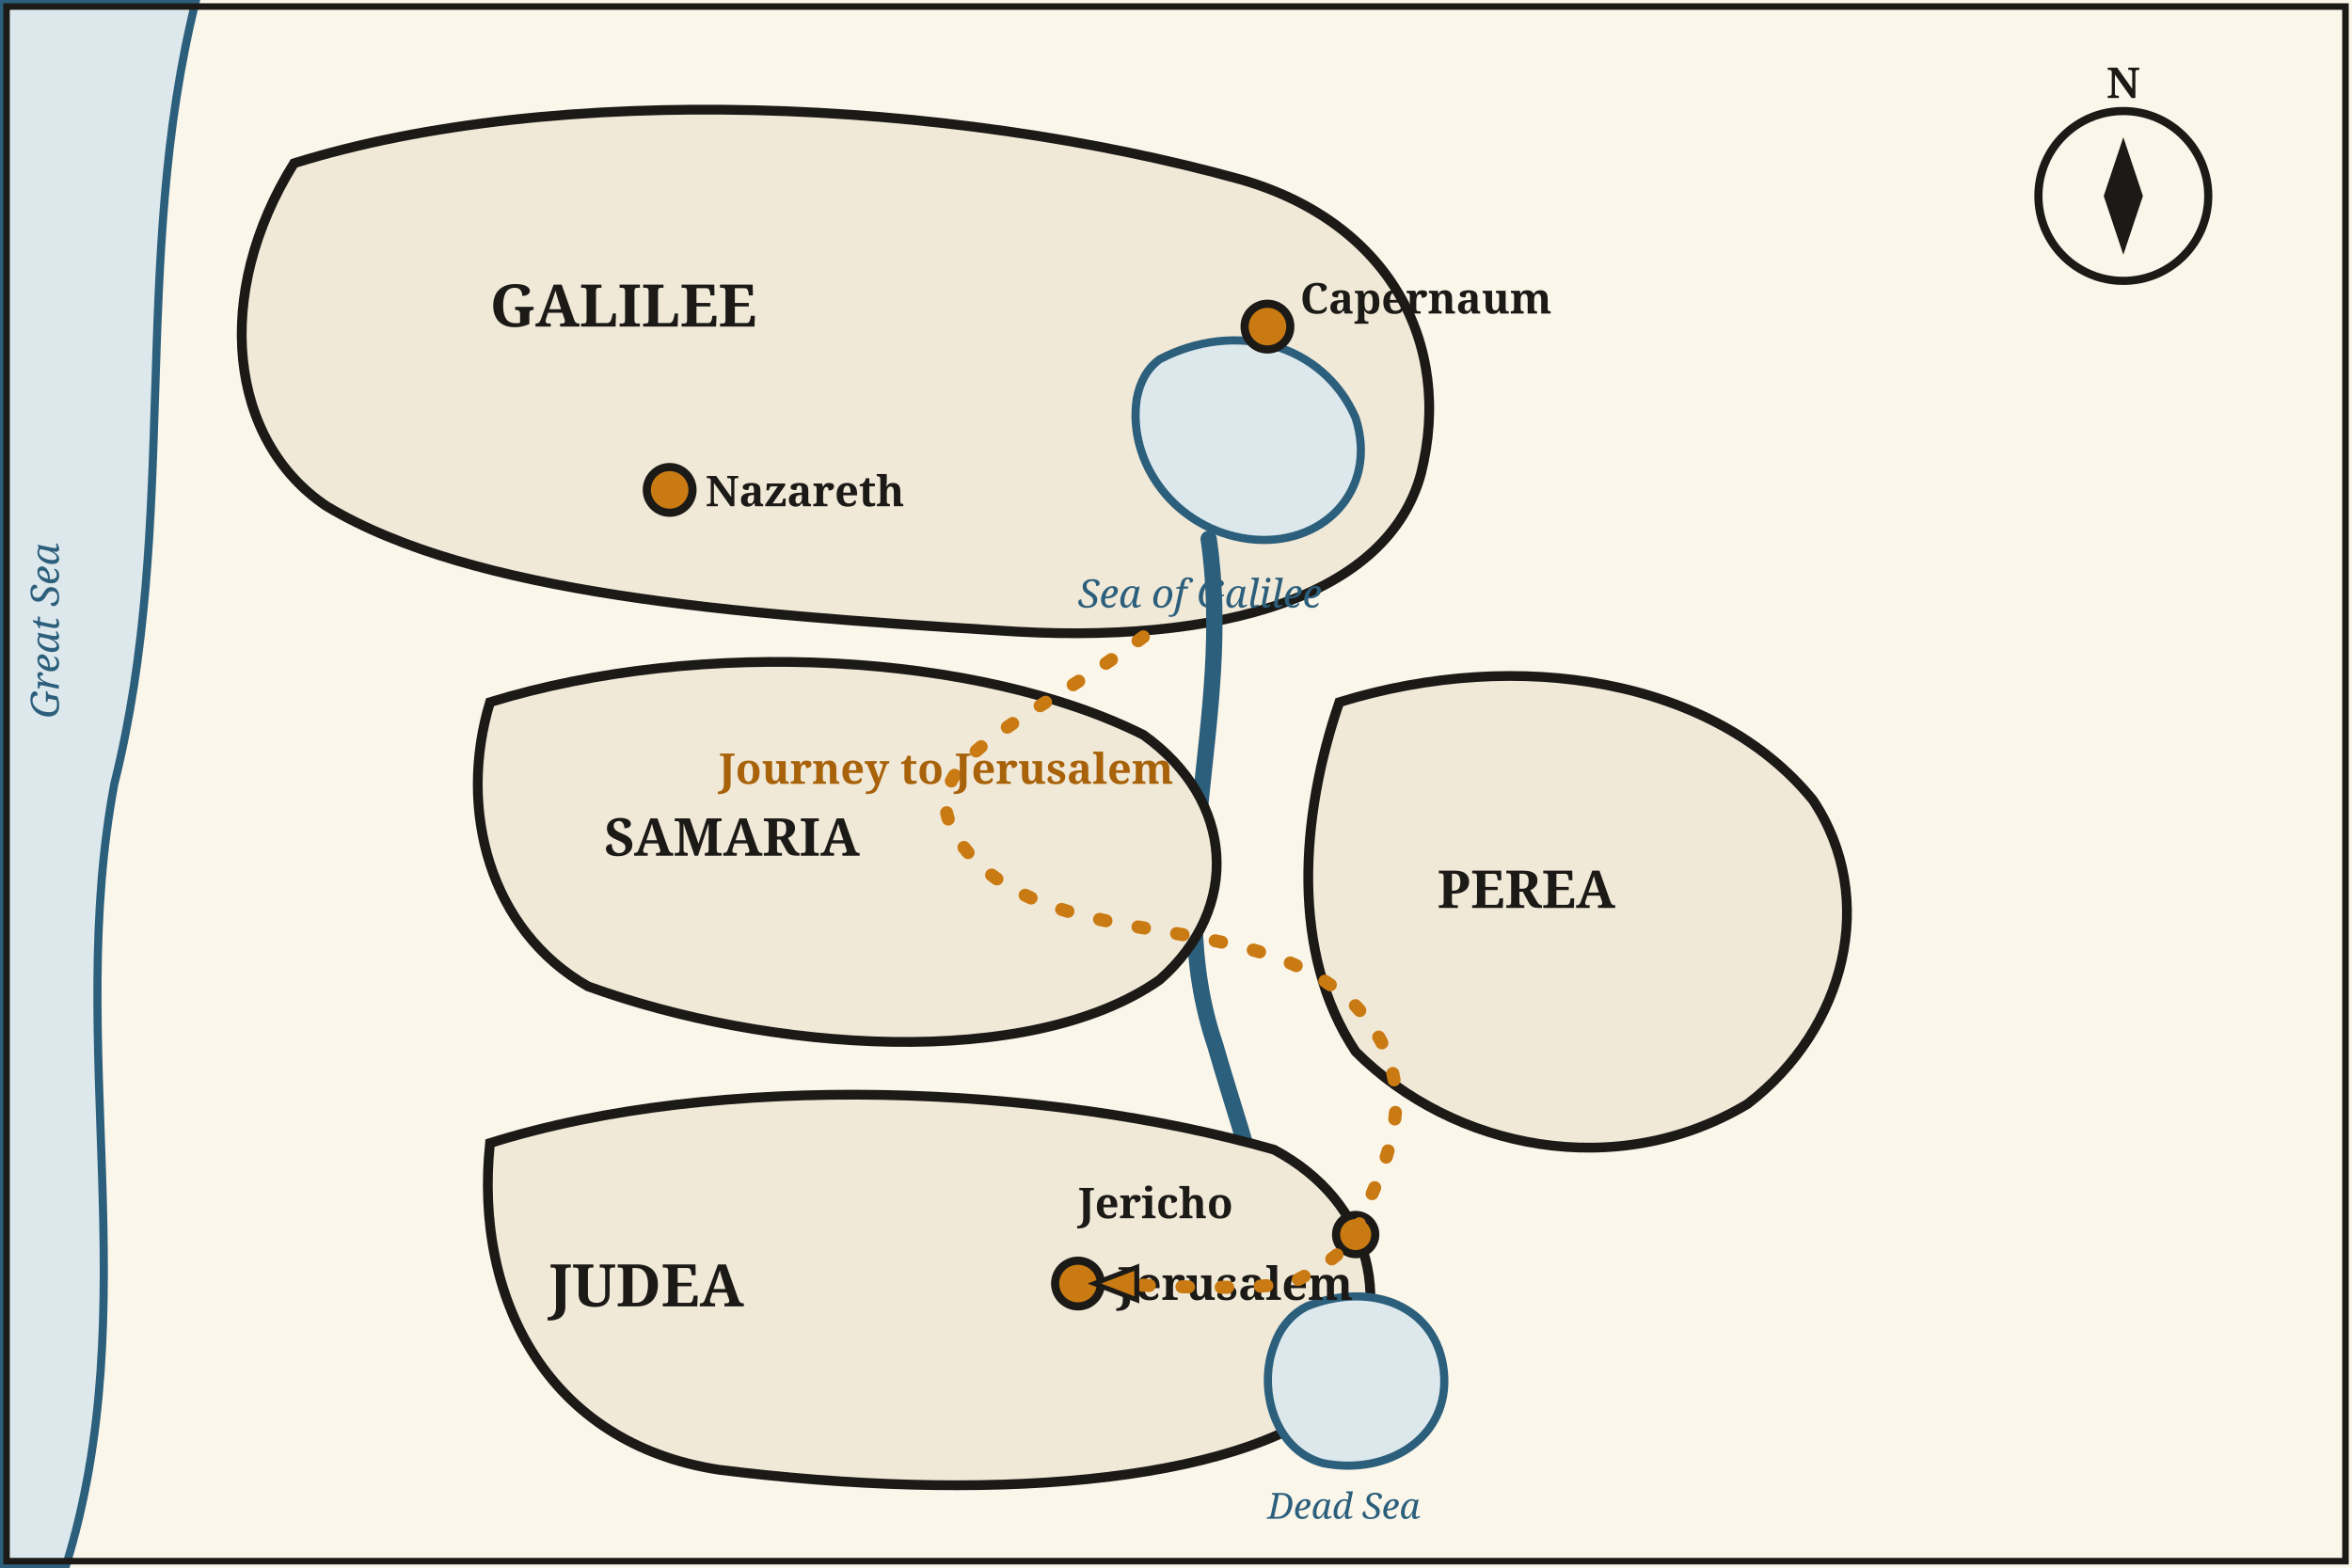
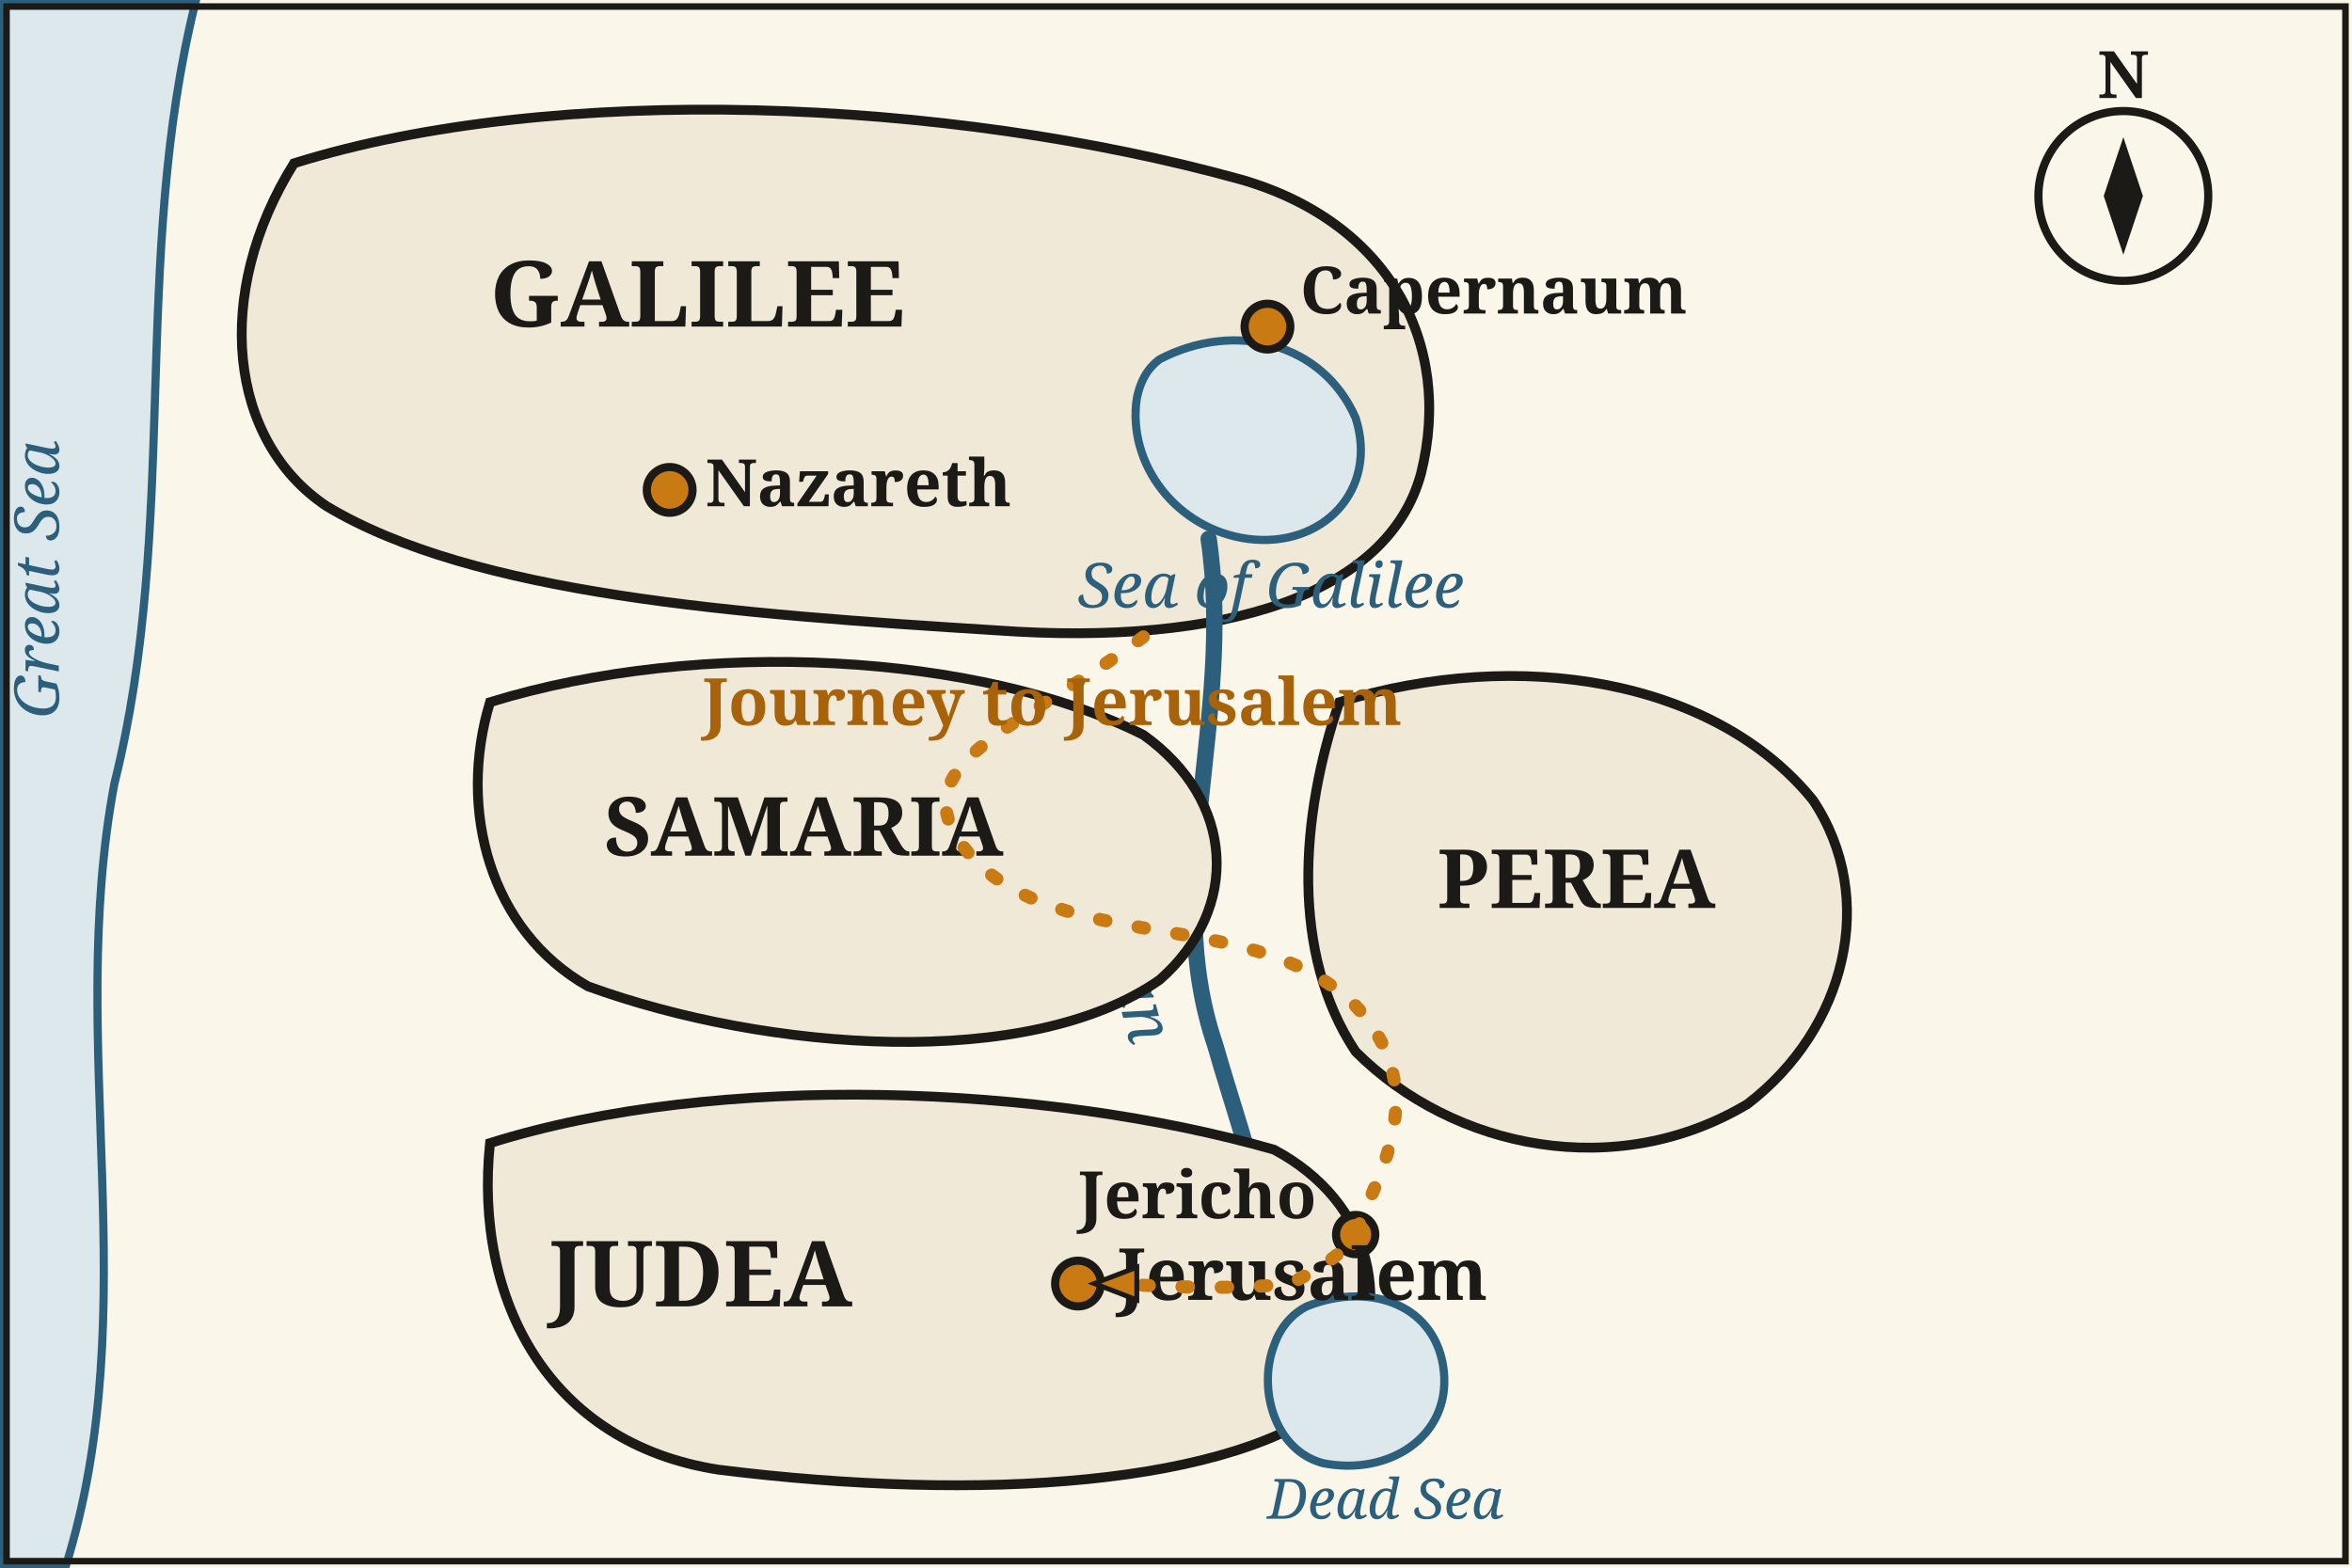
<svg xmlns="http://www.w3.org/2000/svg" viewBox="0 0 720 480" width="100%" height="480">
  <rect width="720" height="480" fill="#fbf6ea" />
  <path d="M0,0 L60,0 C40,80 55,160 35,240 C20,320 45,400 20,480 L0,480 Z" fill="#dce8ec" stroke="#2c5f7c" stroke-width="2.5" />
-   <text x="18" y="220" font-family="Georgia, serif" font-style="italic" font-size="12" fill="#2c5f7c" transform="rotate(-90 18 220)">Great Sea</text>
+   <text x="18" y="220" font-family="Georgia, serif" font-style="italic" font-size="19" fill="#2c5f7c" transform="rotate(-90 18 220)">Great Sea</text>
  <path d="M90,50 C170,25 290,30 380,55 C425,68 445,105 435,145 C425,182 375,198 305,193 C225,188 145,182 100,155 C70,135 65,90 90,50 Z" fill="#f1e9d8" stroke="#1c1a17" stroke-width="3" />
-   <text x="150" y="100" font-family="Georgia, serif" font-weight="700" font-size="18" fill="#1c1a17">GALILEE</text>
+   <text x="150" y="100" font-family="Georgia, serif" font-weight="700" font-size="28" fill="#1c1a17">GALILEE</text>
  <path d="M355,110 C378,98 405,105 415,128 C422,150 405,168 382,165 C360,162 345,142 348,122 C349,117 351,113 355,110 Z" fill="#dce8ec" stroke="#2c5f7c" stroke-width="2.5" />
-   <text x="330" y="186" font-family="Georgia, serif" font-style="italic" font-size="12" fill="#2c5f7c">Sea of Galilee</text>
+   <text x="330" y="186" font-family="Georgia, serif" font-style="italic" font-size="19" fill="#2c5f7c">Sea of Galilee</text>
  <circle cx="205" cy="150" r="7" fill="#c97a12" stroke="#1c1a17" stroke-width="2.5" />
-   <text x="216" y="155" font-family="Georgia, serif" font-weight="700" font-size="13" fill="#1c1a17">Nazareth</text>
+   <text x="216" y="155" font-family="Georgia, serif" font-weight="700" font-size="20" fill="#1c1a17">Nazareth</text>
  <circle cx="388" cy="100" r="7" fill="#c97a12" stroke="#1c1a17" stroke-width="2.5" />
-   <text x="398" y="96" font-family="Georgia, serif" font-weight="700" font-size="13" fill="#1c1a17">Capernaum</text>
+   <text x="398" y="96" font-family="Georgia, serif" font-weight="700" font-size="20" fill="#1c1a17">Capernaum</text>
  <path d="M370,165 C378,220 355,270 372,320 C382,355 395,385 388,420" fill="none" stroke="#2c5f7c" stroke-width="5" stroke-linecap="round" />
-   <text x="330" y="260" font-family="Georgia, serif" font-style="italic" font-size="13" fill="#2c5f7c" transform="rotate(75 330 260)">Jordan</text>
+   <text x="330" y="260" font-family="Georgia, serif" font-style="italic" font-size="20" fill="#2c5f7c" transform="rotate(75 330 260)">Jordan</text>
  <path d="M150,215 C215,195 300,200 350,225 C378,245 380,278 355,300 C315,328 235,322 180,302 C150,285 140,248 150,215 Z" fill="#f1e9d8" stroke="#1c1a17" stroke-width="3" />
-   <text x="185" y="262" font-family="Georgia, serif" font-weight="700" font-size="16" fill="#1c1a17">SAMARIA</text>
+   <text x="185" y="262" font-family="Georgia, serif" font-weight="700" font-size="25" fill="#1c1a17">SAMARIA</text>
  <path d="M410,215 C465,198 525,208 555,245 C575,275 565,315 535,338 C495,362 445,352 415,322 C395,292 398,250 410,215 Z" fill="#f1e9d8" stroke="#1c1a17" stroke-width="3" />
-   <text x="440" y="278" font-family="Georgia, serif" font-weight="700" font-size="16" fill="#1c1a17">PEREA</text>
+   <text x="440" y="278" font-family="Georgia, serif" font-weight="700" font-size="25" fill="#1c1a17">PEREA</text>
  <path d="M150,350 C220,328 320,332 390,352 C420,368 428,400 410,428 C378,455 300,460 220,450 C168,442 145,398 150,350 Z" fill="#f1e9d8" stroke="#1c1a17" stroke-width="3" />
-   <text x="168" y="400" font-family="Georgia, serif" font-weight="700" font-size="18" fill="#1c1a17">JUDEA</text>
+   <text x="168" y="400" font-family="Georgia, serif" font-weight="700" font-size="28" fill="#1c1a17">JUDEA</text>
  <path d="M400,400 C420,392 440,400 442,420 C444,440 425,452 405,448 C390,444 385,425 390,412 C392,406 396,402 400,400 Z" fill="#dce8ec" stroke="#2c5f7c" stroke-width="2.5" />
-   <text x="388" y="465" font-family="Georgia, serif" font-style="italic" font-size="11" fill="#2c5f7c">Dead Sea</text>
+   <text x="388" y="465" font-family="Georgia, serif" font-style="italic" font-size="17" fill="#2c5f7c">Dead Sea</text>
  <circle cx="415" cy="378" r="6" fill="#c97a12" stroke="#1c1a17" stroke-width="2.5" />
-   <text x="330" y="373" font-family="Georgia, serif" font-weight="700" font-size="13" fill="#1c1a17">Jericho</text>
+   <text x="330" y="373" font-family="Georgia, serif" font-weight="700" font-size="20" fill="#1c1a17">Jericho</text>
  <circle cx="330" cy="393" r="7" fill="#c97a12" stroke="#1c1a17" stroke-width="2.5" />
-   <text x="342" y="398" font-family="Georgia, serif" font-weight="700" font-size="14" fill="#1c1a17">Jerusalem</text>
+   <text x="342" y="398" font-family="Georgia, serif" font-weight="700" font-size="22" fill="#1c1a17">Jerusalem</text>
  <path d="M350,195 C310,225 270,235 300,265 C330,292 385,278 415,308 C440,335 420,362 415,378 C412,383 405,388 395,393 C378,395 358,394 340,393" fill="none" stroke="#c97a12" stroke-width="4" stroke-dasharray="2,10" stroke-linecap="round" />
  <path d="M348,388 L335,393 L348,398 Z" fill="#c97a12" stroke="#1c1a17" stroke-width="1.5" />
-   <text x="220" y="240" font-family="Georgia, serif" font-weight="700" font-size="13" fill="#a8620a">Journey to Jerusalem</text>
+   <text x="215" y="222" font-family="Georgia, serif" font-weight="700" font-size="20" fill="#a8620a">Journey to Jerusalem</text>
  <g transform="translate(650,60)">
    <circle r="26" fill="#fbf6ea" stroke="#1c1a17" stroke-width="2.5" />
    <path d="M0,-18 L6,0 L0,18 L-6,0 Z" fill="#1c1a17" />
-     <text y="-30" font-family="Georgia, serif" font-weight="700" font-size="13" fill="#1c1a17" text-anchor="middle">N</text>
+     <text y="-30" font-family="Georgia, serif" font-weight="700" font-size="20" fill="#1c1a17" text-anchor="middle">N</text>
  </g>
  <rect x="2" y="2" width="716" height="476" fill="none" stroke="#1c1a17" stroke-width="2" />
</svg>
